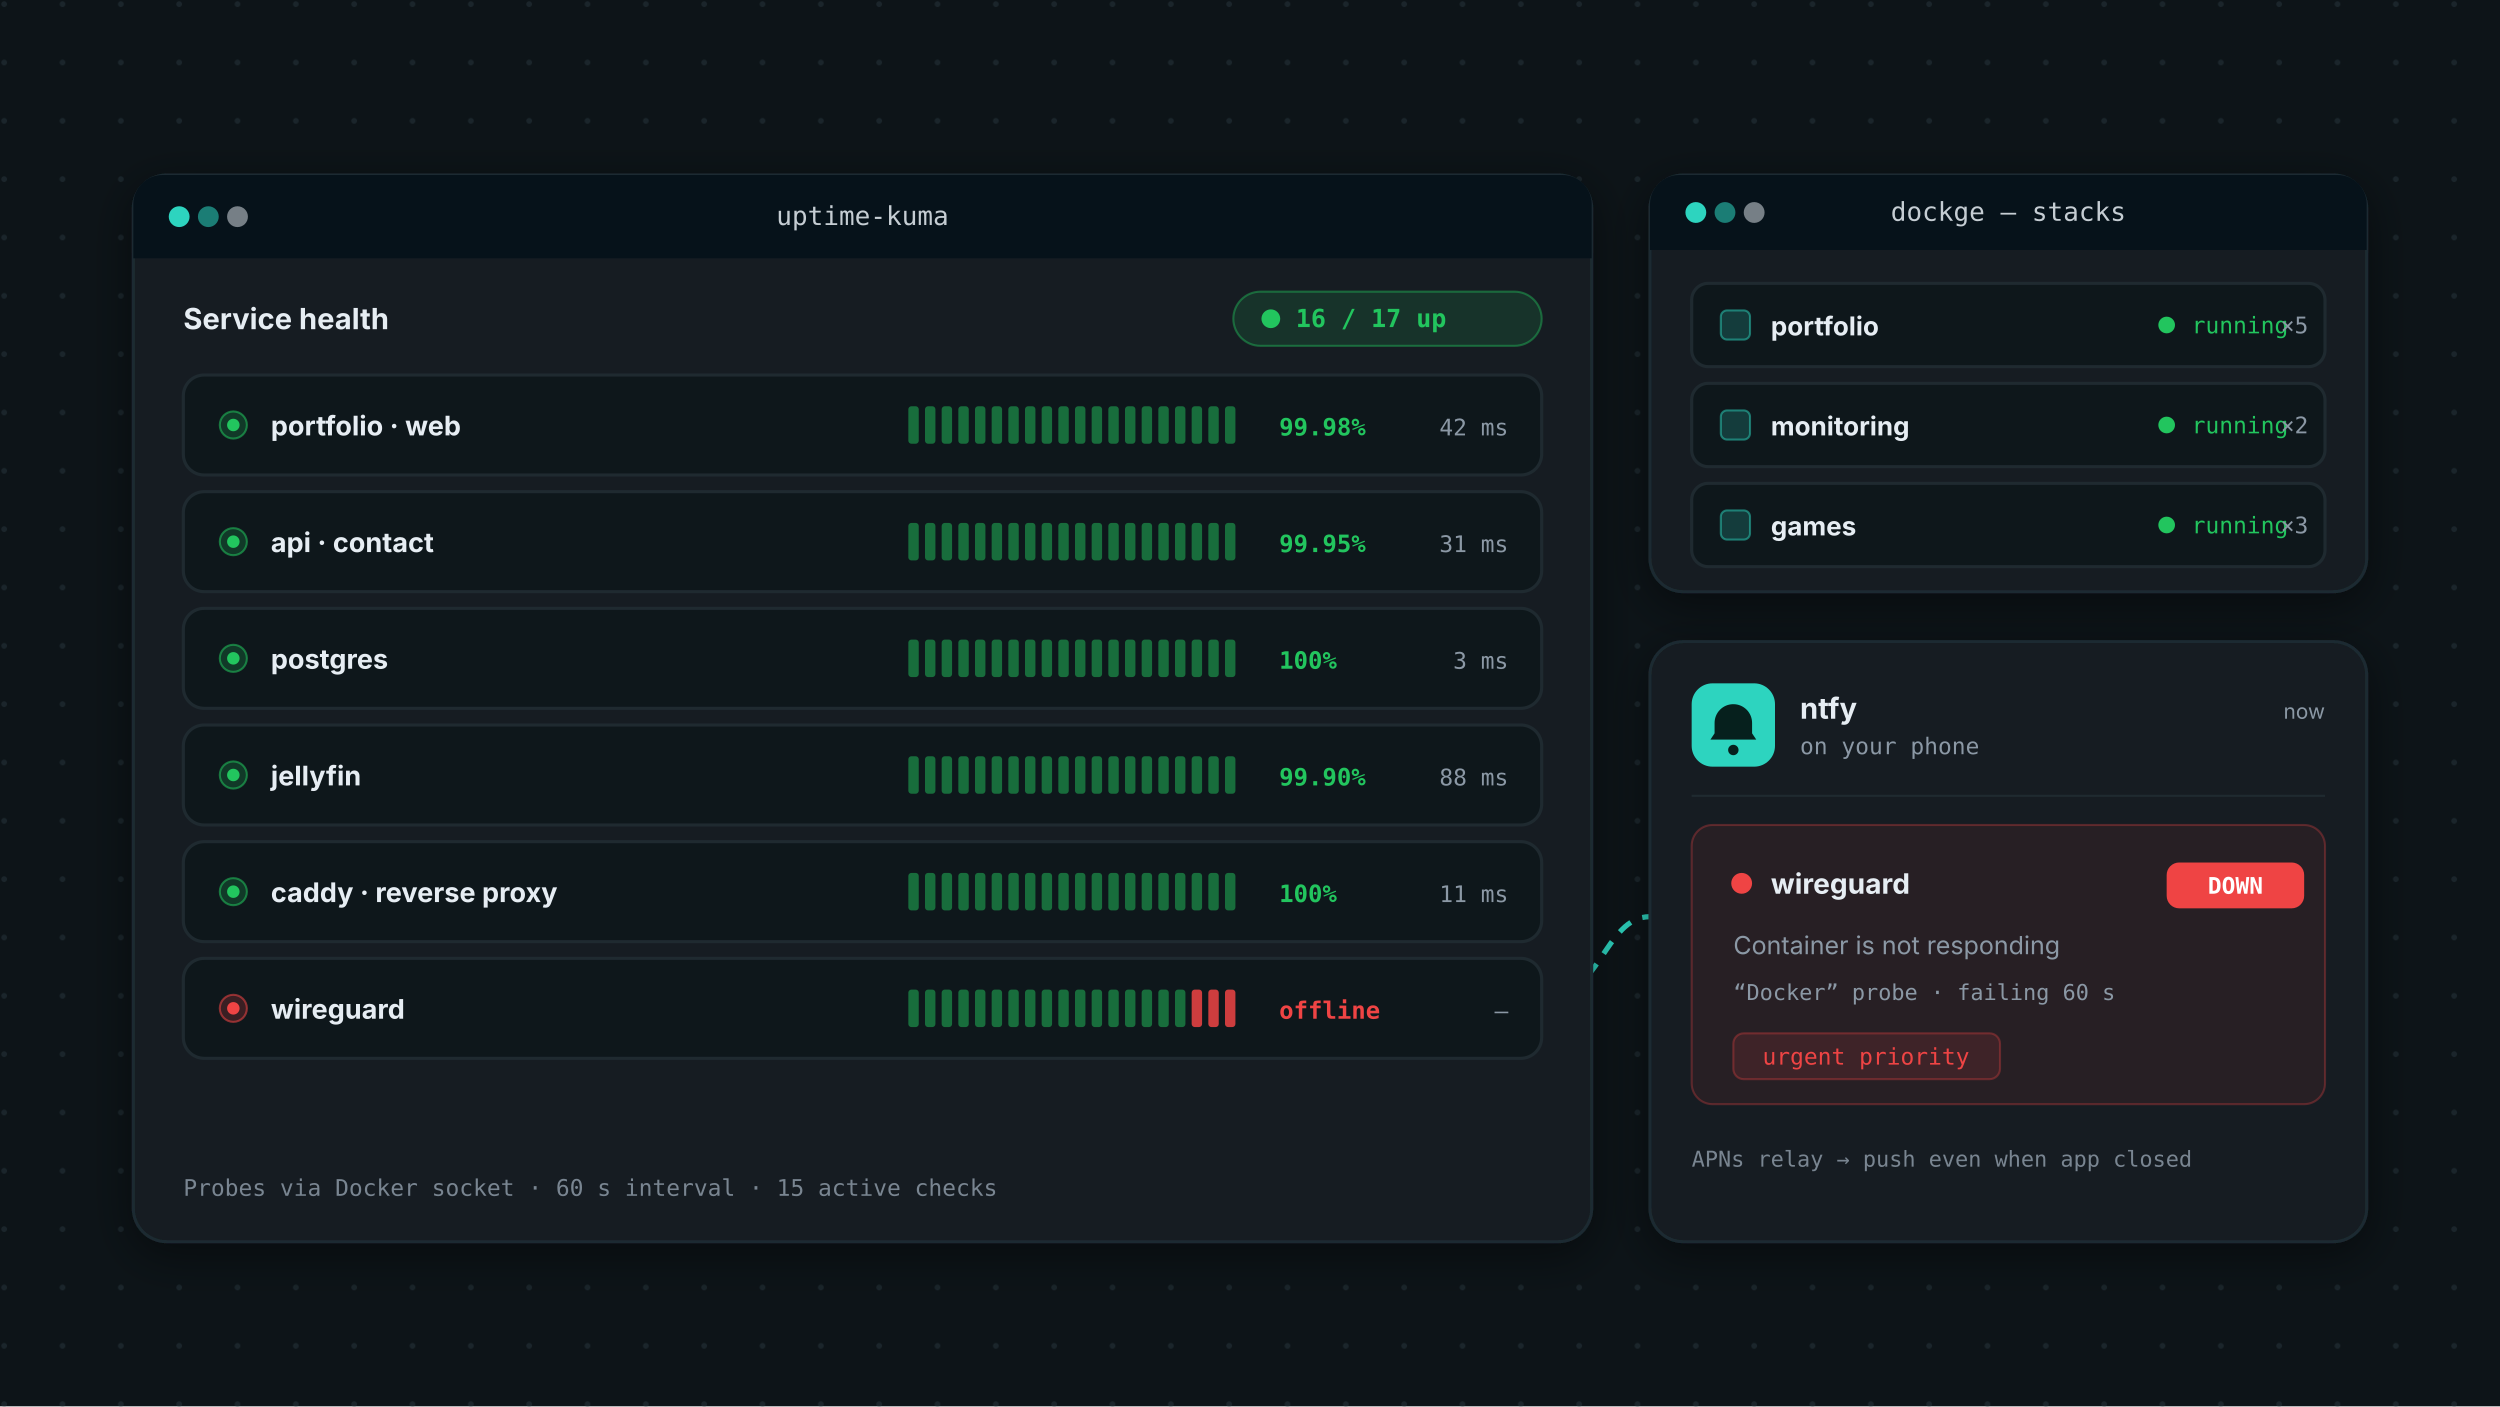
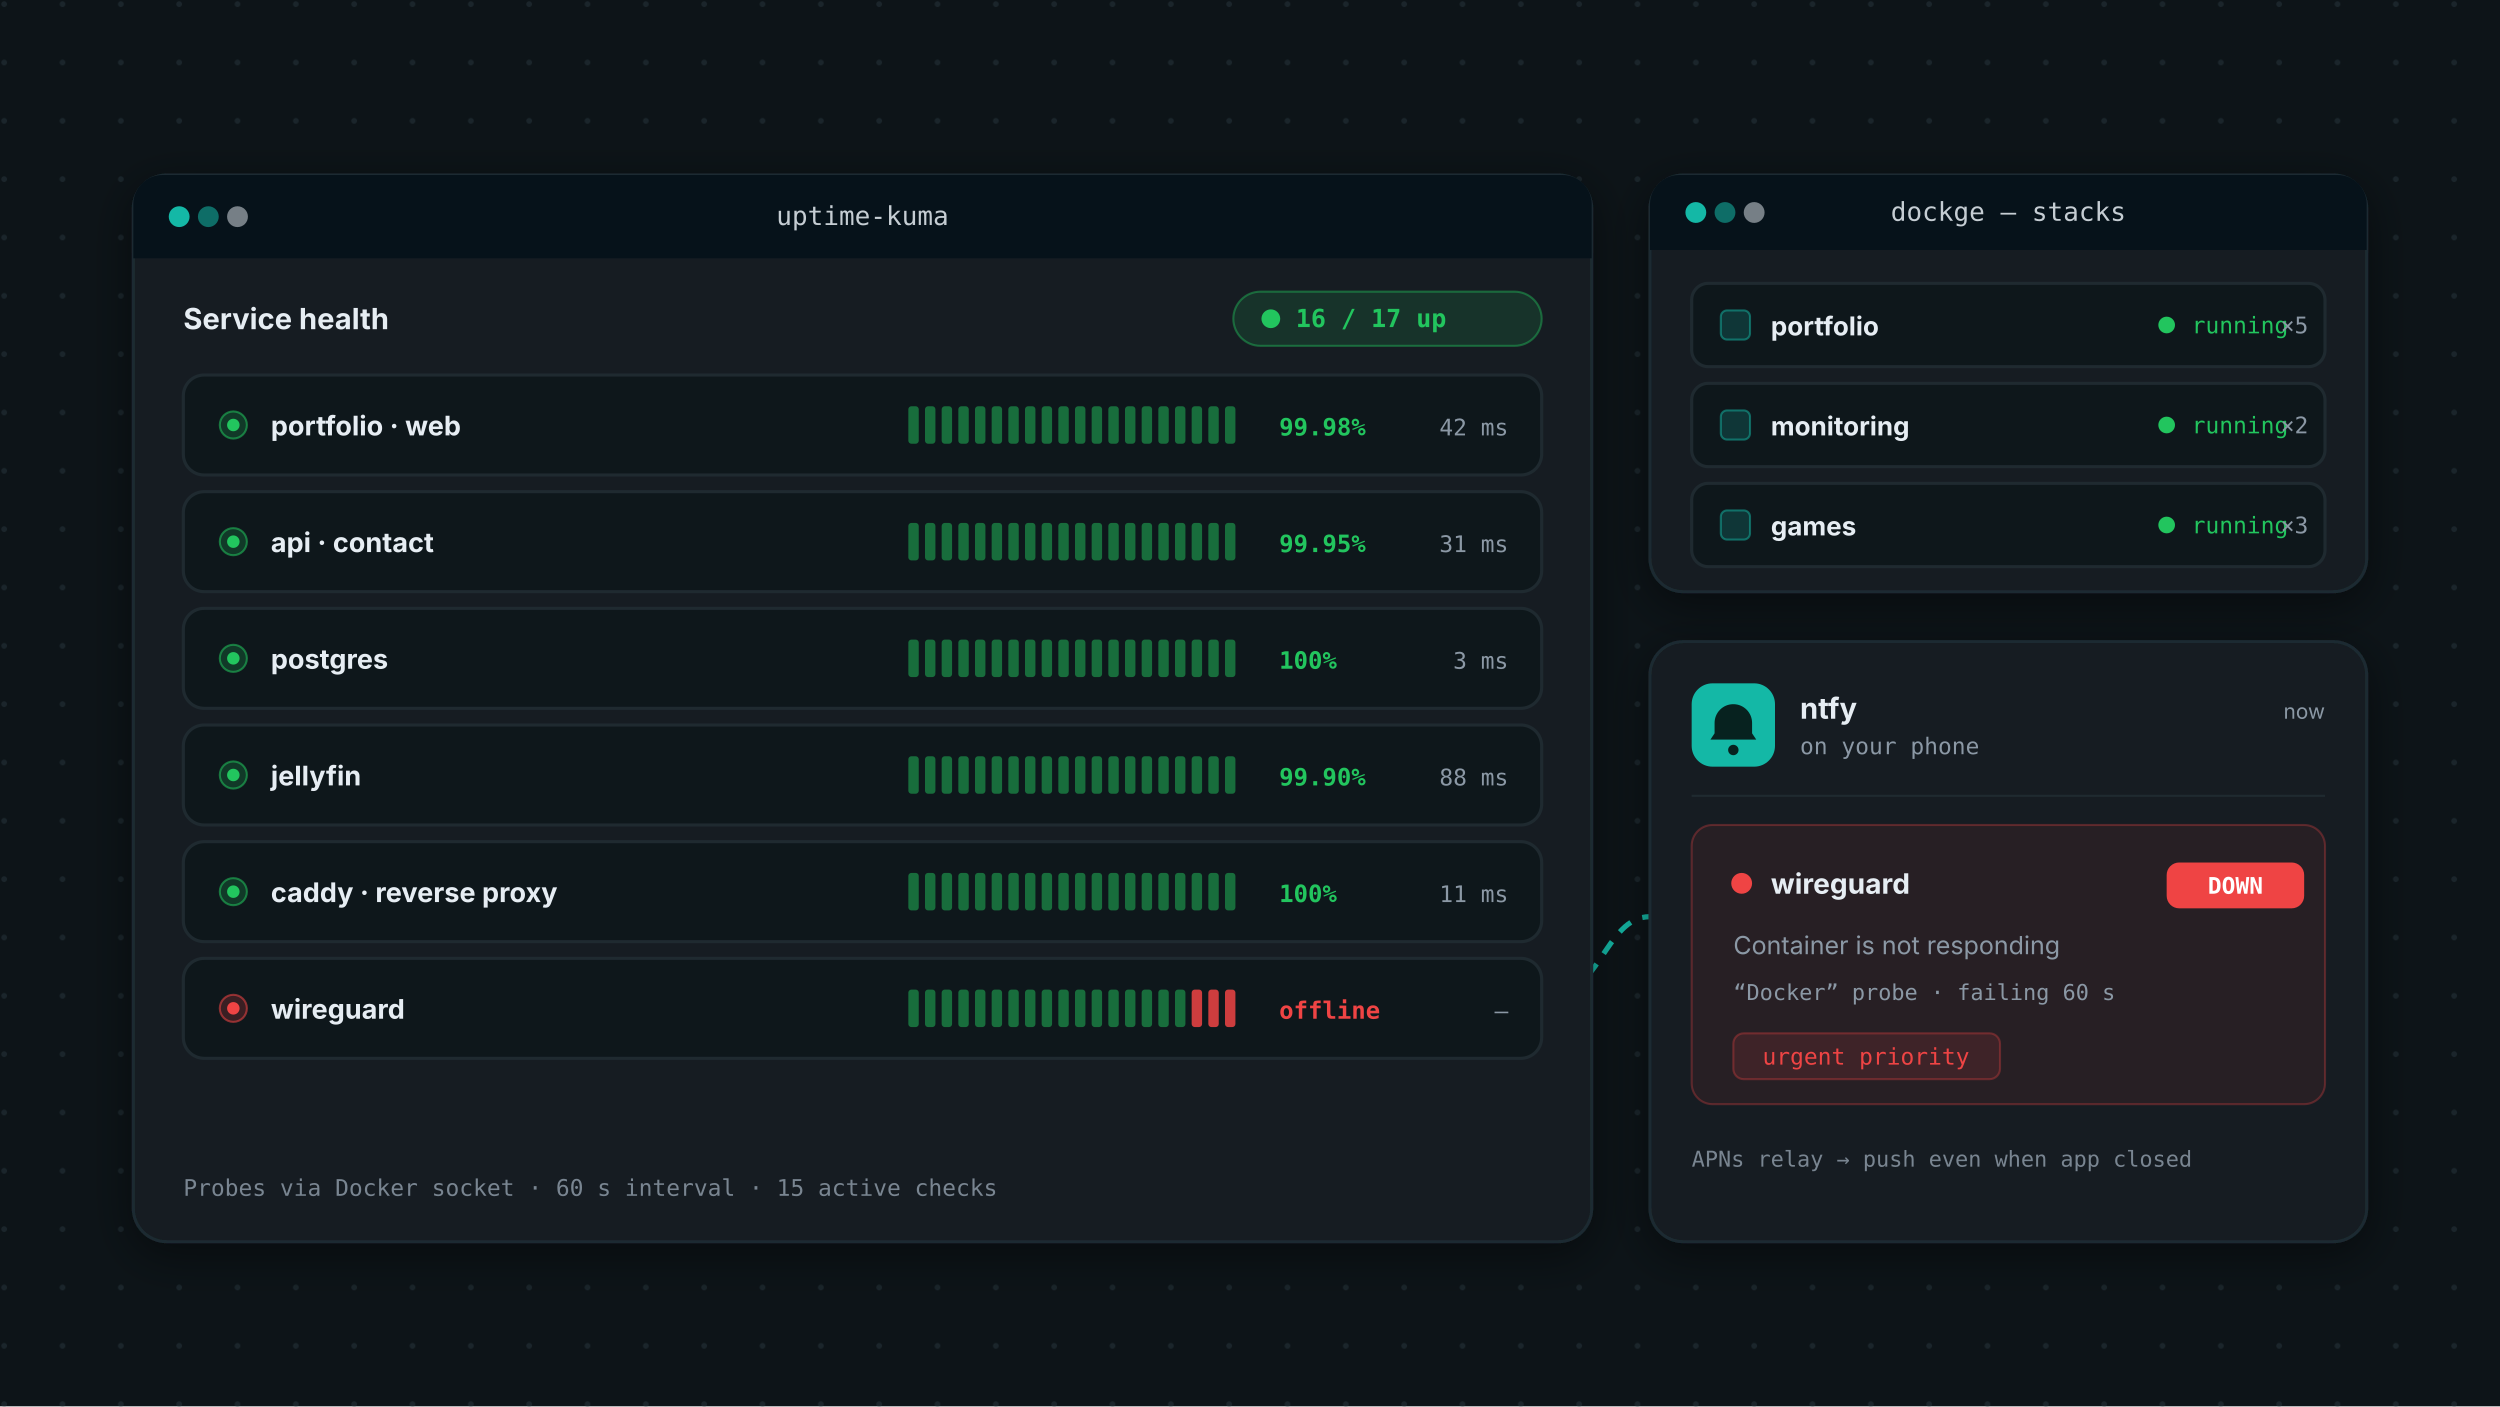
<svg xmlns="http://www.w3.org/2000/svg" width="1200" height="675" viewBox="0 0 1200 675" font-family="'Inter', system-ui, -apple-system, 'Segoe UI', Arial, sans-serif">
  <defs>
    <pattern id="monitoring-dark-en-dots" width="28" height="28" patternUnits="userSpaceOnUse">
      <circle cx="2" cy="2" r="1.4" fill="#1f2a30" fill-opacity="0.8" />
    </pattern>
    <filter id="monitoring-dark-en-sh" x="-20%" y="-20%" width="140%" height="160%">
      <feDropShadow dx="0" dy="6" stdDeviation="11" flood-color="#000000" flood-opacity="0.45" />
    </filter>
  </defs>
  <rect width="1200" height="675" fill="#0d1418" />
  <rect width="1200" height="675" fill="url(#monitoring-dark-en-dots)" />
-   <path d="M740 480 C 768 480, 770 440, 792 440" stroke="#2dd4bf" stroke-width="2.5" stroke-dasharray="7 6" fill="none" />
+   <path d="M740 480 C 768 480, 770 440, 792 440" stroke="#14b8a6" stroke-width="2.5" stroke-dasharray="7 6" fill="none" />
  <g filter="url(#monitoring-dark-en-sh)">
    <rect x="64" y="84" width="700" height="512" rx="16" fill="#121c20" stroke="#1f2a30" stroke-width="1.5" />
  </g>
  <path d="M64 98 a14 14 0 0 1 14 -14 h672 a14 14 0 0 1 14 14 v26 h-700 z" fill="#06121a" />
-   <circle cx="86" cy="104" r="5" fill="#2dd4bf" />
-   <circle cx="100" cy="104" r="5" fill="#2dd4bf" fill-opacity="0.55" />
+   <circle cx="86" cy="104" r="5" fill="#14b8a6" />
+   <circle cx="100" cy="104" r="5" fill="#14b8a6" fill-opacity="0.55" />
  <circle cx="114" cy="104" r="5" fill="#e6edf3" fill-opacity="0.5" />
  <text x="414" y="108" font-size="12.5" fill="#e6edf3" fill-opacity="0.85" font-weight="normal" font-family="'JetBrains Mono', ui-monospace, SFMono-Regular, Menlo, Consolas, monospace" text-anchor="middle">uptime-kuma</text>
  <text x="88" y="158" font-size="14" fill="#e6edf3" font-weight="bold" font-family="'Inter', system-ui, -apple-system, 'Segoe UI', Arial, sans-serif">Service health</text>
  <rect x="592" y="140" width="148" height="26" rx="13" fill="#22c55e" fill-opacity="0.14" stroke="#22c55e" stroke-opacity="0.42" />
  <circle cx="610" cy="153" r="4.5" fill="#22c55e" />
  <text x="622" y="157" font-size="12" fill="#22c55e" font-weight="bold" font-family="'JetBrains Mono', ui-monospace, SFMono-Regular, Menlo, Consolas, monospace">16 / 17 up</text>
  <g>
    <rect x="88" y="180" width="652" height="48" rx="10" fill="#0e171b" stroke="#1f2a30" stroke-width="1.5" />
  </g>
  <circle cx="112" cy="204" r="6.5" fill="#22c55e" fill-opacity="0.2" stroke="#22c55e" stroke-opacity="0.55" />
  <circle cx="112" cy="204" r="3" fill="#22c55e" />
  <text x="130" y="209" font-size="13" fill="#e6edf3" font-weight="bold" font-family="'Inter', system-ui, -apple-system, 'Segoe UI', Arial, sans-serif">portfolio · web</text>
  <rect x="436" y="195" width="5" height="18" rx="1.5" fill="#22c55e" fill-opacity="0.5" />
  <rect x="444" y="195" width="5" height="18" rx="1.5" fill="#22c55e" fill-opacity="0.5" />
  <rect x="452" y="195" width="5" height="18" rx="1.5" fill="#22c55e" fill-opacity="0.5" />
  <rect x="460" y="195" width="5" height="18" rx="1.5" fill="#22c55e" fill-opacity="0.5" />
  <rect x="468" y="195" width="5" height="18" rx="1.5" fill="#22c55e" fill-opacity="0.5" />
  <rect x="476" y="195" width="5" height="18" rx="1.5" fill="#22c55e" fill-opacity="0.5" />
  <rect x="484" y="195" width="5" height="18" rx="1.5" fill="#22c55e" fill-opacity="0.5" />
  <rect x="492" y="195" width="5" height="18" rx="1.5" fill="#22c55e" fill-opacity="0.5" />
  <rect x="500" y="195" width="5" height="18" rx="1.5" fill="#22c55e" fill-opacity="0.5" />
  <rect x="508" y="195" width="5" height="18" rx="1.5" fill="#22c55e" fill-opacity="0.5" />
  <rect x="516" y="195" width="5" height="18" rx="1.5" fill="#22c55e" fill-opacity="0.5" />
  <rect x="524" y="195" width="5" height="18" rx="1.5" fill="#22c55e" fill-opacity="0.5" />
  <rect x="532" y="195" width="5" height="18" rx="1.5" fill="#22c55e" fill-opacity="0.5" />
  <rect x="540" y="195" width="5" height="18" rx="1.5" fill="#22c55e" fill-opacity="0.5" />
  <rect x="548" y="195" width="5" height="18" rx="1.5" fill="#22c55e" fill-opacity="0.5" />
  <rect x="556" y="195" width="5" height="18" rx="1.5" fill="#22c55e" fill-opacity="0.5" />
  <rect x="564" y="195" width="5" height="18" rx="1.5" fill="#22c55e" fill-opacity="0.5" />
  <rect x="572" y="195" width="5" height="18" rx="1.5" fill="#22c55e" fill-opacity="0.5" />
  <rect x="580" y="195" width="5" height="18" rx="1.5" fill="#22c55e" fill-opacity="0.5" />
  <rect x="588" y="195" width="5" height="18" rx="1.5" fill="#22c55e" fill-opacity="0.5" />
  <text x="614" y="209" font-size="11.5" fill="#22c55e" font-weight="bold" font-family="'JetBrains Mono', ui-monospace, SFMono-Regular, Menlo, Consolas, monospace">99.98%</text>
  <text x="724" y="209" font-size="11" fill="#8b98a5" font-weight="normal" font-family="'JetBrains Mono', ui-monospace, SFMono-Regular, Menlo, Consolas, monospace" text-anchor="end">42 ms</text>
  <g>
    <rect x="88" y="236" width="652" height="48" rx="10" fill="#0e171b" stroke="#1f2a30" stroke-width="1.5" />
  </g>
  <circle cx="112" cy="260" r="6.5" fill="#22c55e" fill-opacity="0.2" stroke="#22c55e" stroke-opacity="0.55" />
  <circle cx="112" cy="260" r="3" fill="#22c55e" />
  <text x="130" y="265" font-size="13" fill="#e6edf3" font-weight="bold" font-family="'Inter', system-ui, -apple-system, 'Segoe UI', Arial, sans-serif">api · contact</text>
  <rect x="436" y="251" width="5" height="18" rx="1.5" fill="#22c55e" fill-opacity="0.5" />
  <rect x="444" y="251" width="5" height="18" rx="1.5" fill="#22c55e" fill-opacity="0.5" />
  <rect x="452" y="251" width="5" height="18" rx="1.5" fill="#22c55e" fill-opacity="0.5" />
  <rect x="460" y="251" width="5" height="18" rx="1.5" fill="#22c55e" fill-opacity="0.5" />
  <rect x="468" y="251" width="5" height="18" rx="1.5" fill="#22c55e" fill-opacity="0.5" />
  <rect x="476" y="251" width="5" height="18" rx="1.5" fill="#22c55e" fill-opacity="0.5" />
  <rect x="484" y="251" width="5" height="18" rx="1.5" fill="#22c55e" fill-opacity="0.5" />
  <rect x="492" y="251" width="5" height="18" rx="1.5" fill="#22c55e" fill-opacity="0.5" />
  <rect x="500" y="251" width="5" height="18" rx="1.5" fill="#22c55e" fill-opacity="0.5" />
  <rect x="508" y="251" width="5" height="18" rx="1.5" fill="#22c55e" fill-opacity="0.5" />
  <rect x="516" y="251" width="5" height="18" rx="1.5" fill="#22c55e" fill-opacity="0.5" />
  <rect x="524" y="251" width="5" height="18" rx="1.5" fill="#22c55e" fill-opacity="0.5" />
  <rect x="532" y="251" width="5" height="18" rx="1.5" fill="#22c55e" fill-opacity="0.5" />
  <rect x="540" y="251" width="5" height="18" rx="1.5" fill="#22c55e" fill-opacity="0.5" />
  <rect x="548" y="251" width="5" height="18" rx="1.5" fill="#22c55e" fill-opacity="0.5" />
  <rect x="556" y="251" width="5" height="18" rx="1.5" fill="#22c55e" fill-opacity="0.5" />
  <rect x="564" y="251" width="5" height="18" rx="1.5" fill="#22c55e" fill-opacity="0.5" />
  <rect x="572" y="251" width="5" height="18" rx="1.5" fill="#22c55e" fill-opacity="0.5" />
  <rect x="580" y="251" width="5" height="18" rx="1.5" fill="#22c55e" fill-opacity="0.5" />
  <rect x="588" y="251" width="5" height="18" rx="1.5" fill="#22c55e" fill-opacity="0.5" />
  <text x="614" y="265" font-size="11.5" fill="#22c55e" font-weight="bold" font-family="'JetBrains Mono', ui-monospace, SFMono-Regular, Menlo, Consolas, monospace">99.95%</text>
  <text x="724" y="265" font-size="11" fill="#8b98a5" font-weight="normal" font-family="'JetBrains Mono', ui-monospace, SFMono-Regular, Menlo, Consolas, monospace" text-anchor="end">31 ms</text>
  <g>
    <rect x="88" y="292" width="652" height="48" rx="10" fill="#0e171b" stroke="#1f2a30" stroke-width="1.5" />
  </g>
  <circle cx="112" cy="316" r="6.5" fill="#22c55e" fill-opacity="0.2" stroke="#22c55e" stroke-opacity="0.55" />
  <circle cx="112" cy="316" r="3" fill="#22c55e" />
  <text x="130" y="321" font-size="13" fill="#e6edf3" font-weight="bold" font-family="'Inter', system-ui, -apple-system, 'Segoe UI', Arial, sans-serif">postgres</text>
  <rect x="436" y="307" width="5" height="18" rx="1.5" fill="#22c55e" fill-opacity="0.5" />
  <rect x="444" y="307" width="5" height="18" rx="1.5" fill="#22c55e" fill-opacity="0.5" />
  <rect x="452" y="307" width="5" height="18" rx="1.5" fill="#22c55e" fill-opacity="0.5" />
  <rect x="460" y="307" width="5" height="18" rx="1.5" fill="#22c55e" fill-opacity="0.5" />
  <rect x="468" y="307" width="5" height="18" rx="1.5" fill="#22c55e" fill-opacity="0.5" />
  <rect x="476" y="307" width="5" height="18" rx="1.5" fill="#22c55e" fill-opacity="0.5" />
  <rect x="484" y="307" width="5" height="18" rx="1.5" fill="#22c55e" fill-opacity="0.5" />
  <rect x="492" y="307" width="5" height="18" rx="1.5" fill="#22c55e" fill-opacity="0.5" />
  <rect x="500" y="307" width="5" height="18" rx="1.5" fill="#22c55e" fill-opacity="0.5" />
  <rect x="508" y="307" width="5" height="18" rx="1.5" fill="#22c55e" fill-opacity="0.5" />
  <rect x="516" y="307" width="5" height="18" rx="1.5" fill="#22c55e" fill-opacity="0.5" />
  <rect x="524" y="307" width="5" height="18" rx="1.5" fill="#22c55e" fill-opacity="0.5" />
  <rect x="532" y="307" width="5" height="18" rx="1.5" fill="#22c55e" fill-opacity="0.5" />
  <rect x="540" y="307" width="5" height="18" rx="1.5" fill="#22c55e" fill-opacity="0.5" />
  <rect x="548" y="307" width="5" height="18" rx="1.5" fill="#22c55e" fill-opacity="0.5" />
  <rect x="556" y="307" width="5" height="18" rx="1.5" fill="#22c55e" fill-opacity="0.5" />
  <rect x="564" y="307" width="5" height="18" rx="1.5" fill="#22c55e" fill-opacity="0.5" />
  <rect x="572" y="307" width="5" height="18" rx="1.5" fill="#22c55e" fill-opacity="0.5" />
  <rect x="580" y="307" width="5" height="18" rx="1.5" fill="#22c55e" fill-opacity="0.5" />
  <rect x="588" y="307" width="5" height="18" rx="1.5" fill="#22c55e" fill-opacity="0.5" />
  <text x="614" y="321" font-size="11.5" fill="#22c55e" font-weight="bold" font-family="'JetBrains Mono', ui-monospace, SFMono-Regular, Menlo, Consolas, monospace">100%</text>
  <text x="724" y="321" font-size="11" fill="#8b98a5" font-weight="normal" font-family="'JetBrains Mono', ui-monospace, SFMono-Regular, Menlo, Consolas, monospace" text-anchor="end">3 ms</text>
  <g>
    <rect x="88" y="348" width="652" height="48" rx="10" fill="#0e171b" stroke="#1f2a30" stroke-width="1.5" />
  </g>
  <circle cx="112" cy="372" r="6.5" fill="#22c55e" fill-opacity="0.2" stroke="#22c55e" stroke-opacity="0.55" />
  <circle cx="112" cy="372" r="3" fill="#22c55e" />
  <text x="130" y="377" font-size="13" fill="#e6edf3" font-weight="bold" font-family="'Inter', system-ui, -apple-system, 'Segoe UI', Arial, sans-serif">jellyfin</text>
  <rect x="436" y="363" width="5" height="18" rx="1.5" fill="#22c55e" fill-opacity="0.5" />
  <rect x="444" y="363" width="5" height="18" rx="1.5" fill="#22c55e" fill-opacity="0.5" />
  <rect x="452" y="363" width="5" height="18" rx="1.5" fill="#22c55e" fill-opacity="0.5" />
  <rect x="460" y="363" width="5" height="18" rx="1.5" fill="#22c55e" fill-opacity="0.5" />
  <rect x="468" y="363" width="5" height="18" rx="1.5" fill="#22c55e" fill-opacity="0.5" />
  <rect x="476" y="363" width="5" height="18" rx="1.5" fill="#22c55e" fill-opacity="0.5" />
  <rect x="484" y="363" width="5" height="18" rx="1.5" fill="#22c55e" fill-opacity="0.5" />
  <rect x="492" y="363" width="5" height="18" rx="1.5" fill="#22c55e" fill-opacity="0.5" />
  <rect x="500" y="363" width="5" height="18" rx="1.5" fill="#22c55e" fill-opacity="0.5" />
  <rect x="508" y="363" width="5" height="18" rx="1.5" fill="#22c55e" fill-opacity="0.5" />
  <rect x="516" y="363" width="5" height="18" rx="1.5" fill="#22c55e" fill-opacity="0.5" />
  <rect x="524" y="363" width="5" height="18" rx="1.5" fill="#22c55e" fill-opacity="0.5" />
  <rect x="532" y="363" width="5" height="18" rx="1.5" fill="#22c55e" fill-opacity="0.5" />
  <rect x="540" y="363" width="5" height="18" rx="1.5" fill="#22c55e" fill-opacity="0.5" />
  <rect x="548" y="363" width="5" height="18" rx="1.5" fill="#22c55e" fill-opacity="0.5" />
  <rect x="556" y="363" width="5" height="18" rx="1.5" fill="#22c55e" fill-opacity="0.5" />
  <rect x="564" y="363" width="5" height="18" rx="1.5" fill="#22c55e" fill-opacity="0.5" />
  <rect x="572" y="363" width="5" height="18" rx="1.5" fill="#22c55e" fill-opacity="0.5" />
  <rect x="580" y="363" width="5" height="18" rx="1.5" fill="#22c55e" fill-opacity="0.5" />
  <rect x="588" y="363" width="5" height="18" rx="1.5" fill="#22c55e" fill-opacity="0.5" />
  <text x="614" y="377" font-size="11.5" fill="#22c55e" font-weight="bold" font-family="'JetBrains Mono', ui-monospace, SFMono-Regular, Menlo, Consolas, monospace">99.90%</text>
  <text x="724" y="377" font-size="11" fill="#8b98a5" font-weight="normal" font-family="'JetBrains Mono', ui-monospace, SFMono-Regular, Menlo, Consolas, monospace" text-anchor="end">88 ms</text>
  <g>
    <rect x="88" y="404" width="652" height="48" rx="10" fill="#0e171b" stroke="#1f2a30" stroke-width="1.5" />
  </g>
  <circle cx="112" cy="428" r="6.5" fill="#22c55e" fill-opacity="0.2" stroke="#22c55e" stroke-opacity="0.55" />
  <circle cx="112" cy="428" r="3" fill="#22c55e" />
  <text x="130" y="433" font-size="13" fill="#e6edf3" font-weight="bold" font-family="'Inter', system-ui, -apple-system, 'Segoe UI', Arial, sans-serif">caddy · reverse proxy</text>
  <rect x="436" y="419" width="5" height="18" rx="1.5" fill="#22c55e" fill-opacity="0.5" />
  <rect x="444" y="419" width="5" height="18" rx="1.5" fill="#22c55e" fill-opacity="0.5" />
  <rect x="452" y="419" width="5" height="18" rx="1.5" fill="#22c55e" fill-opacity="0.5" />
  <rect x="460" y="419" width="5" height="18" rx="1.5" fill="#22c55e" fill-opacity="0.5" />
  <rect x="468" y="419" width="5" height="18" rx="1.5" fill="#22c55e" fill-opacity="0.5" />
  <rect x="476" y="419" width="5" height="18" rx="1.5" fill="#22c55e" fill-opacity="0.5" />
  <rect x="484" y="419" width="5" height="18" rx="1.5" fill="#22c55e" fill-opacity="0.5" />
  <rect x="492" y="419" width="5" height="18" rx="1.5" fill="#22c55e" fill-opacity="0.5" />
  <rect x="500" y="419" width="5" height="18" rx="1.5" fill="#22c55e" fill-opacity="0.5" />
  <rect x="508" y="419" width="5" height="18" rx="1.5" fill="#22c55e" fill-opacity="0.5" />
  <rect x="516" y="419" width="5" height="18" rx="1.5" fill="#22c55e" fill-opacity="0.5" />
  <rect x="524" y="419" width="5" height="18" rx="1.5" fill="#22c55e" fill-opacity="0.5" />
  <rect x="532" y="419" width="5" height="18" rx="1.5" fill="#22c55e" fill-opacity="0.5" />
  <rect x="540" y="419" width="5" height="18" rx="1.5" fill="#22c55e" fill-opacity="0.5" />
  <rect x="548" y="419" width="5" height="18" rx="1.5" fill="#22c55e" fill-opacity="0.5" />
  <rect x="556" y="419" width="5" height="18" rx="1.5" fill="#22c55e" fill-opacity="0.5" />
  <rect x="564" y="419" width="5" height="18" rx="1.5" fill="#22c55e" fill-opacity="0.5" />
  <rect x="572" y="419" width="5" height="18" rx="1.5" fill="#22c55e" fill-opacity="0.5" />
  <rect x="580" y="419" width="5" height="18" rx="1.5" fill="#22c55e" fill-opacity="0.5" />
  <rect x="588" y="419" width="5" height="18" rx="1.5" fill="#22c55e" fill-opacity="0.5" />
  <text x="614" y="433" font-size="11.5" fill="#22c55e" font-weight="bold" font-family="'JetBrains Mono', ui-monospace, SFMono-Regular, Menlo, Consolas, monospace">100%</text>
  <text x="724" y="433" font-size="11" fill="#8b98a5" font-weight="normal" font-family="'JetBrains Mono', ui-monospace, SFMono-Regular, Menlo, Consolas, monospace" text-anchor="end">11 ms</text>
  <g>
    <rect x="88" y="460" width="652" height="48" rx="10" fill="#0e171b" stroke="#1f2a30" stroke-width="1.5" />
  </g>
  <circle cx="112" cy="484" r="6.5" fill="#ef4444" fill-opacity="0.2" stroke="#ef4444" stroke-opacity="0.55" />
  <circle cx="112" cy="484" r="3" fill="#ef4444" />
  <text x="130" y="489" font-size="13" fill="#e6edf3" font-weight="bold" font-family="'Inter', system-ui, -apple-system, 'Segoe UI', Arial, sans-serif">wireguard</text>
  <rect x="436" y="475" width="5" height="18" rx="1.5" fill="#22c55e" fill-opacity="0.5" />
  <rect x="444" y="475" width="5" height="18" rx="1.5" fill="#22c55e" fill-opacity="0.5" />
  <rect x="452" y="475" width="5" height="18" rx="1.5" fill="#22c55e" fill-opacity="0.5" />
  <rect x="460" y="475" width="5" height="18" rx="1.5" fill="#22c55e" fill-opacity="0.5" />
  <rect x="468" y="475" width="5" height="18" rx="1.5" fill="#22c55e" fill-opacity="0.5" />
  <rect x="476" y="475" width="5" height="18" rx="1.5" fill="#22c55e" fill-opacity="0.5" />
  <rect x="484" y="475" width="5" height="18" rx="1.5" fill="#22c55e" fill-opacity="0.5" />
  <rect x="492" y="475" width="5" height="18" rx="1.5" fill="#22c55e" fill-opacity="0.5" />
  <rect x="500" y="475" width="5" height="18" rx="1.5" fill="#22c55e" fill-opacity="0.5" />
  <rect x="508" y="475" width="5" height="18" rx="1.5" fill="#22c55e" fill-opacity="0.5" />
  <rect x="516" y="475" width="5" height="18" rx="1.5" fill="#22c55e" fill-opacity="0.5" />
  <rect x="524" y="475" width="5" height="18" rx="1.5" fill="#22c55e" fill-opacity="0.5" />
  <rect x="532" y="475" width="5" height="18" rx="1.5" fill="#22c55e" fill-opacity="0.5" />
  <rect x="540" y="475" width="5" height="18" rx="1.5" fill="#22c55e" fill-opacity="0.5" />
  <rect x="548" y="475" width="5" height="18" rx="1.5" fill="#22c55e" fill-opacity="0.5" />
  <rect x="556" y="475" width="5" height="18" rx="1.5" fill="#22c55e" fill-opacity="0.5" />
  <rect x="564" y="475" width="5" height="18" rx="1.5" fill="#22c55e" fill-opacity="0.5" />
  <rect x="572" y="475" width="5" height="18" rx="1.5" fill="#ef4444" fill-opacity="0.85" />
  <rect x="580" y="475" width="5" height="18" rx="1.5" fill="#ef4444" fill-opacity="0.85" />
  <rect x="588" y="475" width="5" height="18" rx="1.5" fill="#ef4444" fill-opacity="0.85" />
  <text x="614" y="489" font-size="11.5" fill="#ef4444" font-weight="bold" font-family="'JetBrains Mono', ui-monospace, SFMono-Regular, Menlo, Consolas, monospace">offline</text>
  <text x="724" y="489" font-size="11" fill="#8b98a5" font-weight="normal" font-family="'JetBrains Mono', ui-monospace, SFMono-Regular, Menlo, Consolas, monospace" text-anchor="end">—</text>
  <text x="88" y="574" font-size="11" fill="#8b98a5" fill-opacity="0.85" font-weight="normal" font-family="'JetBrains Mono', ui-monospace, SFMono-Regular, Menlo, Consolas, monospace">Probes via Docker socket · 60 s interval · 15 active checks</text>
  <g filter="url(#monitoring-dark-en-sh)">
    <rect x="792" y="84" width="344" height="200" rx="16" fill="#121c20" stroke="#1f2a30" stroke-width="1.5" />
  </g>
  <path d="M792 98 a14 14 0 0 1 14 -14 h316 a14 14 0 0 1 14 14 v22 h-344 z" fill="#06121a" />
-   <circle cx="814" cy="102" r="5" fill="#2dd4bf" />
-   <circle cx="828" cy="102" r="5" fill="#2dd4bf" fill-opacity="0.55" />
+   <circle cx="814" cy="102" r="5" fill="#14b8a6" />
+   <circle cx="828" cy="102" r="5" fill="#14b8a6" fill-opacity="0.55" />
  <circle cx="842" cy="102" r="5" fill="#e6edf3" fill-opacity="0.5" />
  <text x="964" y="106" font-size="12.5" fill="#e6edf3" fill-opacity="0.85" font-weight="normal" font-family="'JetBrains Mono', ui-monospace, SFMono-Regular, Menlo, Consolas, monospace" text-anchor="middle">dockge — stacks</text>
  <g>
    <rect x="812" y="136" width="304" height="40" rx="8" fill="#0e171b" stroke="#1f2a30" stroke-width="1.5" />
  </g>
-   <rect x="826" y="149" width="14" height="14" rx="3" fill="#2dd4bf" fill-opacity="0.2" stroke="#2dd4bf" stroke-opacity="0.5" />
+   <rect x="826" y="149" width="14" height="14" rx="3" fill="#14b8a6" fill-opacity="0.2" stroke="#14b8a6" stroke-opacity="0.5" />
  <text x="850" y="161" font-size="12.5" fill="#e6edf3" font-weight="bold" font-family="'Inter', system-ui, -apple-system, 'Segoe UI', Arial, sans-serif">portfolio</text>
  <circle cx="1040" cy="156" r="4" fill="#22c55e" />
  <text x="1052" y="160" font-size="11" fill="#22c55e" font-weight="normal" font-family="'JetBrains Mono', ui-monospace, SFMono-Regular, Menlo, Consolas, monospace">running</text>
  <text x="1108" y="160" font-size="11" fill="#8b98a5" font-weight="normal" font-family="'JetBrains Mono', ui-monospace, SFMono-Regular, Menlo, Consolas, monospace" text-anchor="end">×5</text>
  <g>
    <rect x="812" y="184" width="304" height="40" rx="8" fill="#0e171b" stroke="#1f2a30" stroke-width="1.5" />
  </g>
-   <rect x="826" y="197" width="14" height="14" rx="3" fill="#2dd4bf" fill-opacity="0.2" stroke="#2dd4bf" stroke-opacity="0.5" />
+   <rect x="826" y="197" width="14" height="14" rx="3" fill="#14b8a6" fill-opacity="0.2" stroke="#14b8a6" stroke-opacity="0.5" />
  <text x="850" y="209" font-size="12.5" fill="#e6edf3" font-weight="bold" font-family="'Inter', system-ui, -apple-system, 'Segoe UI', Arial, sans-serif">monitoring</text>
  <circle cx="1040" cy="204" r="4" fill="#22c55e" />
  <text x="1052" y="208" font-size="11" fill="#22c55e" font-weight="normal" font-family="'JetBrains Mono', ui-monospace, SFMono-Regular, Menlo, Consolas, monospace">running</text>
  <text x="1108" y="208" font-size="11" fill="#8b98a5" font-weight="normal" font-family="'JetBrains Mono', ui-monospace, SFMono-Regular, Menlo, Consolas, monospace" text-anchor="end">×2</text>
  <g>
    <rect x="812" y="232" width="304" height="40" rx="8" fill="#0e171b" stroke="#1f2a30" stroke-width="1.5" />
  </g>
-   <rect x="826" y="245" width="14" height="14" rx="3" fill="#2dd4bf" fill-opacity="0.2" stroke="#2dd4bf" stroke-opacity="0.5" />
+   <rect x="826" y="245" width="14" height="14" rx="3" fill="#14b8a6" fill-opacity="0.2" stroke="#14b8a6" stroke-opacity="0.5" />
  <text x="850" y="257" font-size="12.5" fill="#e6edf3" font-weight="bold" font-family="'Inter', system-ui, -apple-system, 'Segoe UI', Arial, sans-serif">games</text>
  <circle cx="1040" cy="252" r="4" fill="#22c55e" />
  <text x="1052" y="256" font-size="11" fill="#22c55e" font-weight="normal" font-family="'JetBrains Mono', ui-monospace, SFMono-Regular, Menlo, Consolas, monospace">running</text>
  <text x="1108" y="256" font-size="11" fill="#8b98a5" font-weight="normal" font-family="'JetBrains Mono', ui-monospace, SFMono-Regular, Menlo, Consolas, monospace" text-anchor="end">×3</text>
  <g filter="url(#monitoring-dark-en-sh)">
    <rect x="792" y="308" width="344" height="288" rx="16" fill="#121c20" stroke="#1f2a30" stroke-width="1.5" />
  </g>
-   <rect x="812" y="328" width="40" height="40" rx="10" fill="#2dd4bf" />
-   <path d="M832 338 a9 9 0 0 1 9 9 v5 l2 3 h-22 l2 -3 v-5 a9 9 0 0 1 9 -9 z" fill="#06201d" />
-   <circle cx="832" cy="360" r="2.5" fill="#06201d" />
+   <rect x="812" y="328" width="40" height="40" rx="10" fill="#14b8a6" />
+   <path d="M832 338 a9 9 0 0 1 9 9 v5 l2 3 h-22 l2 -3 v-5 a9 9 0 0 1 9 -9 z" fill="#07221f" />
+   <circle cx="832" cy="360" r="2.5" fill="#07221f" />
  <text x="864" y="345" font-size="14" fill="#e6edf3" font-weight="bold" font-family="'Inter', system-ui, -apple-system, 'Segoe UI', Arial, sans-serif">ntfy</text>
  <text x="864" y="362" font-size="11" fill="#8b98a5" font-weight="normal" font-family="'JetBrains Mono', ui-monospace, SFMono-Regular, Menlo, Consolas, monospace">on your phone</text>
  <text x="1116" y="345" font-size="10" fill="#8b98a5" font-weight="normal" font-family="'Inter', system-ui, -apple-system, 'Segoe UI', Arial, sans-serif" text-anchor="end">now</text>
  <line x1="812" y1="382" x2="1116" y2="382" stroke="#1f2a30" />
  <rect x="812" y="396" width="304" height="134" rx="10" fill="#ef4444" fill-opacity="0.08" stroke="#ef4444" stroke-opacity="0.3" />
  <circle cx="836" cy="424" r="5" fill="#ef4444" />
  <text x="850" y="429" font-size="13.5" fill="#e6edf3" font-weight="bold" font-family="'Inter', system-ui, -apple-system, 'Segoe UI', Arial, sans-serif">wireguard</text>
  <rect x="1040" y="414" width="66" height="22" rx="6" fill="#ef4444" />
  <text x="1073" y="429" font-size="11" fill="#ffffff" font-weight="bold" font-family="'JetBrains Mono', ui-monospace, SFMono-Regular, Menlo, Consolas, monospace" text-anchor="middle">DOWN</text>
  <text x="832" y="458" font-size="12" fill="#8b98a5" font-weight="normal" font-family="'Inter', system-ui, -apple-system, 'Segoe UI', Arial, sans-serif">Container is not responding</text>
  <text x="832" y="480" font-size="10.5" fill="#8b98a5" font-weight="normal" font-family="'JetBrains Mono', ui-monospace, SFMono-Regular, Menlo, Consolas, monospace">“Docker” probe · failing 60 s</text>
  <rect x="832" y="496" width="128" height="22" rx="5" fill="#ef4444" fill-opacity="0.12" stroke="#ef4444" stroke-opacity="0.32" />
  <text x="846" y="511" font-size="11" fill="#ef4444" font-weight="normal" font-family="'JetBrains Mono', ui-monospace, SFMono-Regular, Menlo, Consolas, monospace">urgent priority</text>
  <text x="812" y="560" font-size="10.5" fill="#8b98a5" fill-opacity="0.85" font-weight="normal" font-family="'JetBrains Mono', ui-monospace, SFMono-Regular, Menlo, Consolas, monospace">APNs relay → push even when app closed</text>
</svg>
